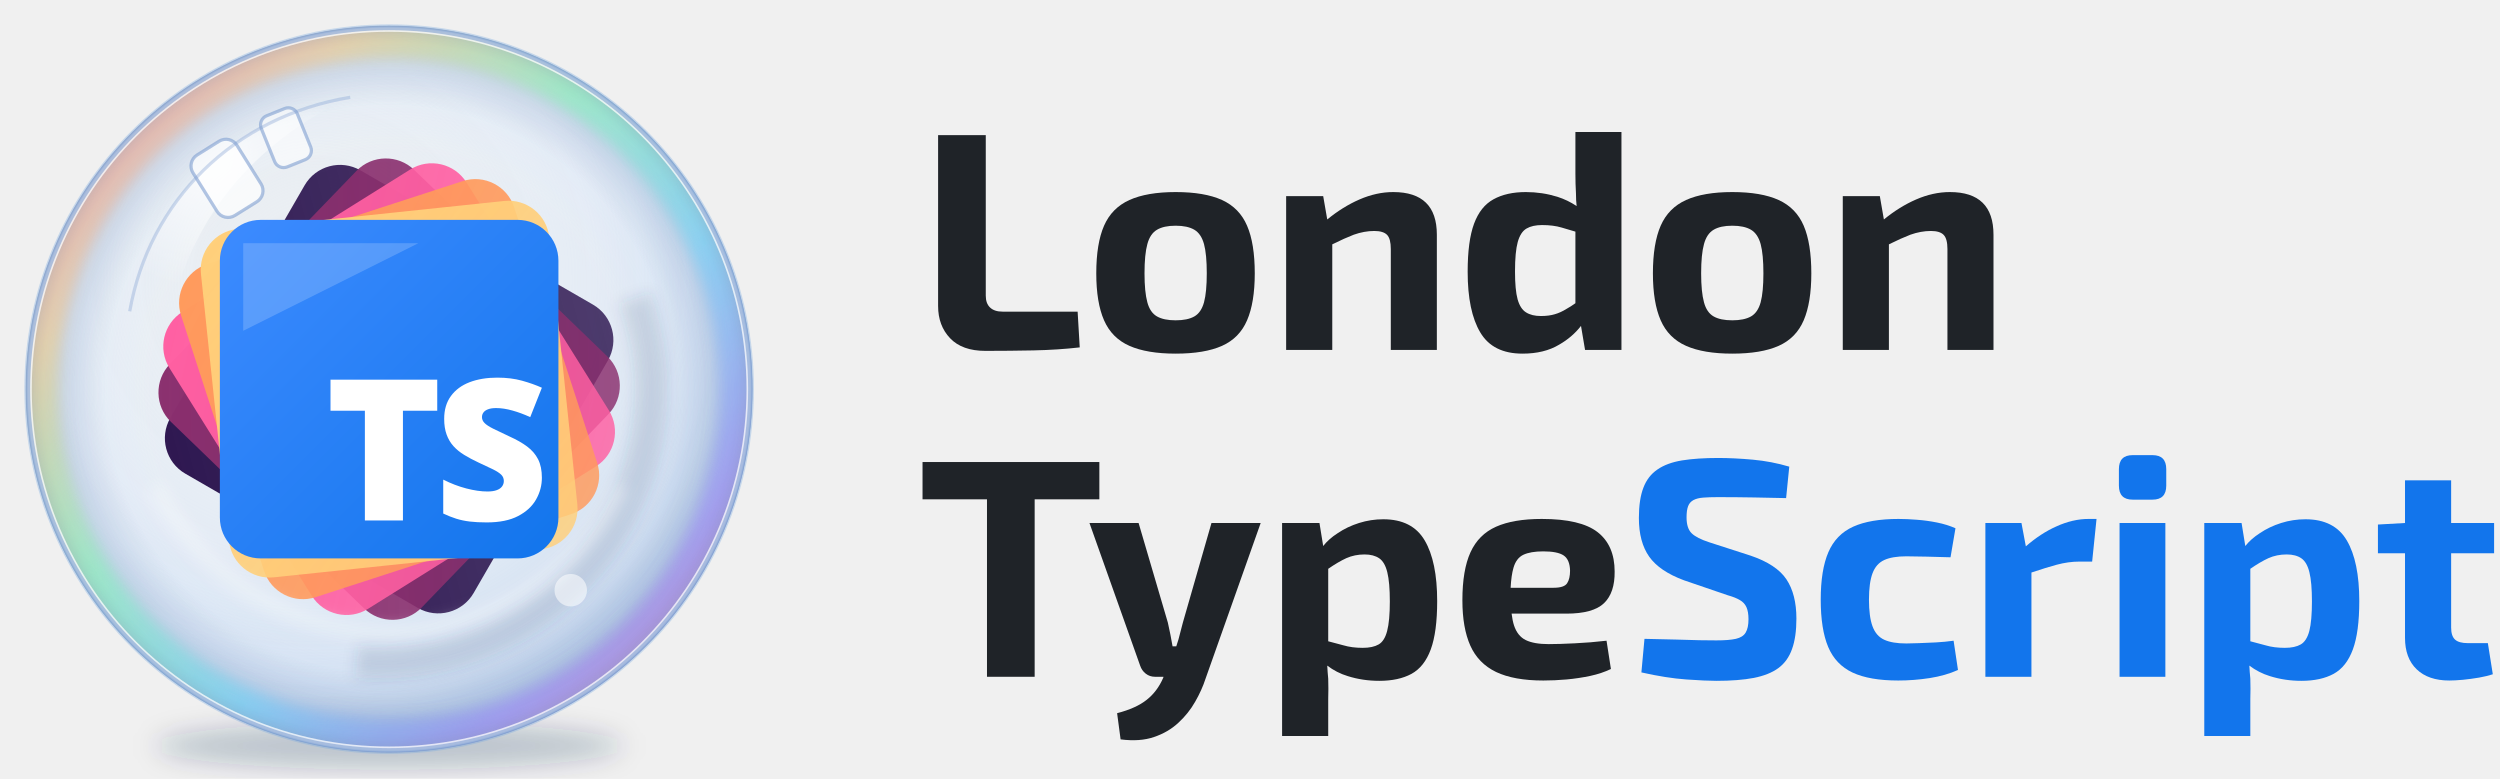
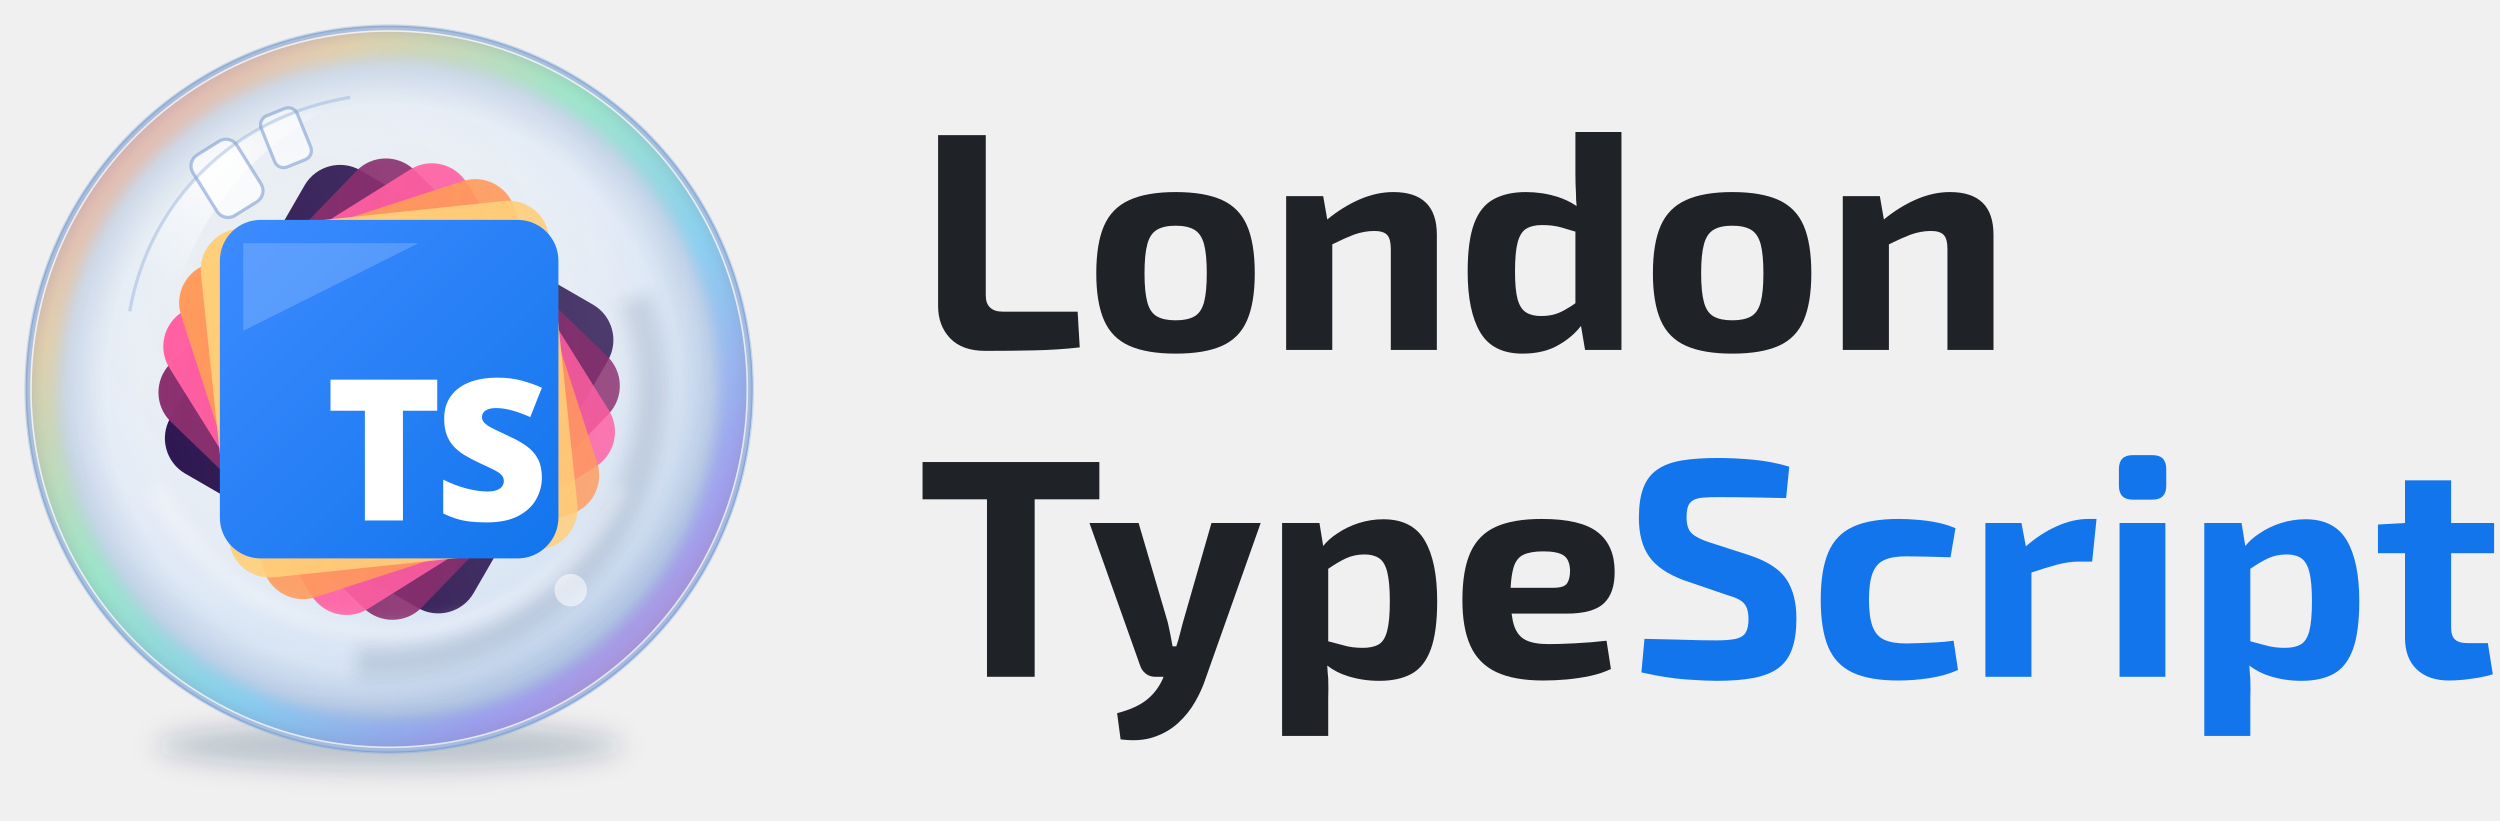
- <svg xmlns="http://www.w3.org/2000/svg" width="308.368" height="96" viewBox="0 0 308.368 96" role="img" aria-label="London TypeScript logo, light theme">
+ <svg xmlns="http://www.w3.org/2000/svg" width="308.37" height="101.2" viewBox="0 0 308.37 101.2" role="img" aria-label="London TypeScript logo, light theme">
  <g transform="translate(0 0)">
-     <svg viewBox="0 0 308.368 96" width="308.368" height="96" overflow="hidden">
-       <svg viewBox="0 0 308.37 96" role="img" aria-label="London TypeScript">
-         <g id="lts-29c57512784b8a687332eb65bd38e8e9-emblem" transform="translate(0 0) scale(0.4)">
-           <svg width="240" height="240" viewBox="0 0 240 240" role="img" aria-label="London TypeScript bubble logo, emblem only, light theme">
+     <svg viewBox="0 0 308.37 101.2" width="308.37" height="101.2" overflow="hidden">
+       <svg viewBox="0 0 308.37 101.2" role="img" aria-label="London TypeScript">
+         <g id="lts-143f463b1dd8d94ad96f0e255a405ddc-emblem" transform="translate(0 0) scale(0.4)">
+           <svg width="240" height="253" viewBox="0 0 240 253" role="img" aria-label="London TypeScript bubble logo, emblem only, light theme">
            <defs>
-               <radialGradient id="lts-29c57512784b8a687332eb65bd38e8e9-emblem-body" cx="0.5" cy="0.5" r="0.5">
+               <radialGradient id="lts-143f463b1dd8d94ad96f0e255a405ddc-emblem-body" cx="0.5" cy="0.5" r="0.5">
                <stop offset="0.62" stop-color="#ffffff" stop-opacity="0" />
                <stop offset="0.9" stop-color="#bcd8ff" stop-opacity="0.16" />
                <stop offset="1" stop-color="#ffffff" stop-opacity="0.42" />
              </radialGradient>
-               <linearGradient id="lts-29c57512784b8a687332eb65bd38e8e9-emblem-rainbow" x1="0" y1="0" x2="1" y2="1">
+               <linearGradient id="lts-143f463b1dd8d94ad96f0e255a405ddc-emblem-rainbow" x1="0" y1="0" x2="1" y2="1">
                <stop offset="0" stop-color="#ff5fa2" />
                <stop offset="0.22" stop-color="#ffcf7a" />
                <stop offset="0.42" stop-color="#7dffb0" />
                <stop offset="0.62" stop-color="#5cd6ff" />
                <stop offset="0.82" stop-color="#9a7dff" />
                <stop offset="1" stop-color="#ff5fa2" />
              </linearGradient>
-               <radialGradient id="lts-29c57512784b8a687332eb65bd38e8e9-emblem-shine" cx="0.35" cy="0.25" r="0.6">
+               <radialGradient id="lts-143f463b1dd8d94ad96f0e255a405ddc-emblem-shine" cx="0.35" cy="0.25" r="0.6">
                <stop offset="0" stop-color="#ffffff" stop-opacity="0.85" />
                <stop offset="1" stop-color="#ffffff" stop-opacity="0" />
              </radialGradient>
-               <radialGradient id="lts-29c57512784b8a687332eb65bd38e8e9-emblem-lightBody" cx="0.4" cy="0.35" r="0.65">
+               <radialGradient id="lts-143f463b1dd8d94ad96f0e255a405ddc-emblem-lightBody" cx="0.4" cy="0.35" r="0.65">
                <stop offset="0" stop-color="#ffffff" stop-opacity="0" />
                <stop offset="0.55" stop-color="#e6effc" stop-opacity="0.35" />
                <stop offset="0.85" stop-color="#c4d7f2" stop-opacity="0.55" />
                <stop offset="1" stop-color="#9db6dc" stop-opacity="0.7" />
              </radialGradient>
-               <radialGradient id="lts-29c57512784b8a687332eb65bd38e8e9-emblem-edge" cx="0.5" cy="0.5" r="0.5">
+               <radialGradient id="lts-143f463b1dd8d94ad96f0e255a405ddc-emblem-edge" cx="0.5" cy="0.5" r="0.5">
                <stop offset="0.78" stop-color="#3d5a8a" stop-opacity="0" />
                <stop offset="0.95" stop-color="#3d5a8a" stop-opacity="0.2" />
                <stop offset="1" stop-color="#2a3f66" stop-opacity="0.38" />
              </radialGradient>
-               <linearGradient id="lts-29c57512784b8a687332eb65bd38e8e9-emblem-pane0" x1="0" y1="0" x2="1" y2="1">
+               <linearGradient id="lts-143f463b1dd8d94ad96f0e255a405ddc-emblem-pane0" x1="0" y1="0" x2="1" y2="1">
                <stop offset="0" stop-color="#2d1650" />
                <stop offset="1" stop-color="#2d1650" stop-opacity="0.82" />
              </linearGradient>
-               <linearGradient id="lts-29c57512784b8a687332eb65bd38e8e9-emblem-pane1" x1="0" y1="0" x2="1" y2="1">
+               <linearGradient id="lts-143f463b1dd8d94ad96f0e255a405ddc-emblem-pane1" x1="0" y1="0" x2="1" y2="1">
                <stop offset="0" stop-color="#8a2f6e" />
                <stop offset="1" stop-color="#8a2f6e" stop-opacity="0.82" />
              </linearGradient>
-               <linearGradient id="lts-29c57512784b8a687332eb65bd38e8e9-emblem-pane2" x1="0" y1="0" x2="1" y2="1">
+               <linearGradient id="lts-143f463b1dd8d94ad96f0e255a405ddc-emblem-pane2" x1="0" y1="0" x2="1" y2="1">
                <stop offset="0" stop-color="#ff5fa2" />
                <stop offset="1" stop-color="#ff5fa2" stop-opacity="0.82" />
              </linearGradient>
-               <linearGradient id="lts-29c57512784b8a687332eb65bd38e8e9-emblem-pane3" x1="0" y1="0" x2="1" y2="1">
+               <linearGradient id="lts-143f463b1dd8d94ad96f0e255a405ddc-emblem-pane3" x1="0" y1="0" x2="1" y2="1">
                <stop offset="0" stop-color="#ff9a5c" />
                <stop offset="1" stop-color="#ff9a5c" stop-opacity="0.82" />
              </linearGradient>
-               <linearGradient id="lts-29c57512784b8a687332eb65bd38e8e9-emblem-pane4" x1="0" y1="0" x2="1" y2="1">
+               <linearGradient id="lts-143f463b1dd8d94ad96f0e255a405ddc-emblem-pane4" x1="0" y1="0" x2="1" y2="1">
                <stop offset="0" stop-color="#ffcf7a" />
                <stop offset="1" stop-color="#ffcf7a" stop-opacity="0.82" />
              </linearGradient>
-               <linearGradient id="lts-29c57512784b8a687332eb65bd38e8e9-emblem-tile" x1="0" y1="0" x2="1" y2="1">
+               <linearGradient id="lts-143f463b1dd8d94ad96f0e255a405ddc-emblem-tile" x1="0" y1="0" x2="1" y2="1">
                <stop offset="0" stop-color="#3d8bff" />
                <stop offset="1" stop-color="#1275ec" />
              </linearGradient>
-               <filter id="lts-29c57512784b8a687332eb65bd38e8e9-emblem-soft" x="-20%" y="-20%" width="140%" height="140%">
+               <filter id="lts-143f463b1dd8d94ad96f0e255a405ddc-emblem-soft" x="-20%" y="-20%" width="140%" height="140%">
                <feGaussianBlur stdDeviation="2.2" />
              </filter>
-               <filter id="lts-29c57512784b8a687332eb65bd38e8e9-emblem-blur4" x="-50%" y="-200%" width="200%" height="500%">
+               <filter id="lts-143f463b1dd8d94ad96f0e255a405ddc-emblem-blur4" x="-50%" y="-200%" width="200%" height="500%">
                <feGaussianBlur stdDeviation="4" />
              </filter>
-               <clipPath id="lts-29c57512784b8a687332eb65bd38e8e9-emblem-ball">
+               <clipPath id="lts-143f463b1dd8d94ad96f0e255a405ddc-emblem-ball">
                <circle cx="120" cy="120" r="112" />
              </clipPath>
            </defs>
            <g>
-               <ellipse cx="120" cy="230" rx="72" ry="7" fill="#1b2a4a" fill-opacity="0.22" filter="url(#lts-29c57512784b8a687332eb65bd38e8e9-emblem-blur4)" />
-               <circle cx="120" cy="120" r="112" fill="url(#lts-29c57512784b8a687332eb65bd38e8e9-emblem-lightBody)" />
+               <ellipse cx="120" cy="230" rx="72" ry="7" fill="#1b2a4a" fill-opacity="0.22" filter="url(#lts-143f463b1dd8d94ad96f0e255a405ddc-emblem-blur4)" />
+               <circle cx="120" cy="120" r="112" fill="url(#lts-143f463b1dd8d94ad96f0e255a405ddc-emblem-lightBody)" />
            </g>
            <g>
              <circle cx="120" cy="120" r="112" fill="#9cc8ff" fill-opacity="0.08" />
            </g>
            <g transform="translate(120 120) scale(0.9) translate(-120 -120)">
-               <rect x="60" y="60" width="120" height="120" rx="14" fill="url(#lts-29c57512784b8a687332eb65bd38e8e9-emblem-pane0)" transform="rotate(-60 120 120)" />
-               <rect x="60" y="60" width="120" height="120" rx="14" fill="url(#lts-29c57512784b8a687332eb65bd38e8e9-emblem-pane1)" transform="rotate(-46 120 120)" />
-               <rect x="60" y="60" width="120" height="120" rx="14" fill="url(#lts-29c57512784b8a687332eb65bd38e8e9-emblem-pane2)" transform="rotate(-32 120 120)" />
-               <rect x="60" y="60" width="120" height="120" rx="14" fill="url(#lts-29c57512784b8a687332eb65bd38e8e9-emblem-pane3)" transform="rotate(-18 120 120)" />
-               <rect x="60" y="60" width="120" height="120" rx="14" fill="url(#lts-29c57512784b8a687332eb65bd38e8e9-emblem-pane4)" transform="rotate(-6 120 120)" />
-               <rect x="62" y="62" width="116" height="116" rx="14" fill="url(#lts-29c57512784b8a687332eb65bd38e8e9-emblem-tile)" />
+               <rect x="60" y="60" width="120" height="120" rx="14" fill="url(#lts-143f463b1dd8d94ad96f0e255a405ddc-emblem-pane0)" transform="rotate(-60 120 120)" />
+               <rect x="60" y="60" width="120" height="120" rx="14" fill="url(#lts-143f463b1dd8d94ad96f0e255a405ddc-emblem-pane1)" transform="rotate(-46 120 120)" />
+               <rect x="60" y="60" width="120" height="120" rx="14" fill="url(#lts-143f463b1dd8d94ad96f0e255a405ddc-emblem-pane2)" transform="rotate(-32 120 120)" />
+               <rect x="60" y="60" width="120" height="120" rx="14" fill="url(#lts-143f463b1dd8d94ad96f0e255a405ddc-emblem-pane3)" transform="rotate(-18 120 120)" />
+               <rect x="60" y="60" width="120" height="120" rx="14" fill="url(#lts-143f463b1dd8d94ad96f0e255a405ddc-emblem-pane4)" transform="rotate(-6 120 120)" />
+               <rect x="62" y="62" width="116" height="116" rx="14" fill="url(#lts-143f463b1dd8d94ad96f0e255a405ddc-emblem-tile)" />
              <path d="M70,70 h60 l-60,30 Z" fill="#ffffff" fill-opacity="0.18" />
              <path d="M137.02 139.08L137.02 168L126.99 168L126.99 139.08L117.93 139.08L117.93 130.88L146.06 130.88L146.06 139.08L137.02 139.08M173.64 156.73L173.64 156.73Q173.64 159.75 172.12 162.45Q170.59 165.16 167.38 166.83Q164.17 168.51 159.09 168.51L159.09 168.51Q156.55 168.51 154.64 168.28Q152.72 168.05 151.07 167.53Q149.42 167.01 147.64 166.17L147.64 166.17L147.64 157.23Q150.66 158.76 153.73 159.56Q156.81 160.36 159.29 160.36L159.29 160.36Q160.79 160.36 161.75 160Q162.7 159.65 163.15 159.02Q163.61 158.4 163.61 157.59L163.61 157.59Q163.61 156.63 162.94 155.95Q162.27 155.28 160.79 154.54Q159.32 153.81 156.91 152.71L156.91 152.71Q154.85 151.75 153.19 150.73Q151.53 149.72 150.34 148.41Q149.16 147.1 148.53 145.35Q147.89 143.6 147.89 141.21L147.89 141.21Q147.89 137.63 149.66 135.21Q151.42 132.78 154.58 131.56Q157.75 130.35 161.88 130.35L161.88 130.35Q165.52 130.35 168.42 131.16Q171.33 131.97 173.64 133.01L173.64 133.01L170.57 140.76Q168.18 139.66 165.87 139.02Q163.56 138.37 161.58 138.37L161.58 138.37Q160.29 138.37 159.46 138.69Q158.63 139 158.24 139.54Q157.85 140.07 157.85 140.76L157.85 140.76Q157.85 141.62 158.52 142.3Q159.19 142.99 160.78 143.79Q162.37 144.59 165.11 145.86L165.11 145.86Q167.83 147.08 169.73 148.49Q171.63 149.9 172.64 151.86Q173.64 153.83 173.64 156.73" fill="#ffffff" transform="translate(178 178) scale(1.3) translate(-178 -178)" />
            </g>
            <g>
-               <circle cx="120" cy="120" r="112" fill="url(#lts-29c57512784b8a687332eb65bd38e8e9-emblem-body)" />
+               <circle cx="120" cy="120" r="112" fill="url(#lts-143f463b1dd8d94ad96f0e255a405ddc-emblem-body)" />
            </g>
            <g>
-               <circle cx="120" cy="120" r="112" fill="url(#lts-29c57512784b8a687332eb65bd38e8e9-emblem-edge)" />
-               <path d="M196,92 A84,84 0 0 1 110,204" fill="none" stroke="#2a3f66" stroke-opacity="0.14" stroke-width="10" filter="url(#lts-29c57512784b8a687332eb65bd38e8e9-emblem-soft)" />
+               <circle cx="120" cy="120" r="112" fill="url(#lts-143f463b1dd8d94ad96f0e255a405ddc-emblem-edge)" />
+               <path d="M196,92 A84,84 0 0 1 110,204" fill="none" stroke="#2a3f66" stroke-opacity="0.14" stroke-width="10" filter="url(#lts-143f463b1dd8d94ad96f0e255a405ddc-emblem-soft)" />
            </g>
-             <g clip-path="url(#lts-29c57512784b8a687332eb65bd38e8e9-emblem-ball)">
-               <circle cx="120" cy="120" r="107" fill="none" stroke="url(#lts-29c57512784b8a687332eb65bd38e8e9-emblem-rainbow)" stroke-opacity="0.5" stroke-width="10" filter="url(#lts-29c57512784b8a687332eb65bd38e8e9-emblem-soft)" />
-               <path d="M48,150 A80,80 0 0 0 192,150" fill="none" stroke="#ffffff" stroke-opacity="0.28" stroke-width="5" filter="url(#lts-29c57512784b8a687332eb65bd38e8e9-emblem-soft)" />
+             <g clip-path="url(#lts-143f463b1dd8d94ad96f0e255a405ddc-emblem-ball)">
+               <circle cx="120" cy="120" r="107" fill="none" stroke="url(#lts-143f463b1dd8d94ad96f0e255a405ddc-emblem-rainbow)" stroke-opacity="0.5" stroke-width="10" filter="url(#lts-143f463b1dd8d94ad96f0e255a405ddc-emblem-soft)" />
+               <path d="M48,150 A80,80 0 0 0 192,150" fill="none" stroke="#ffffff" stroke-opacity="0.28" stroke-width="5" filter="url(#lts-143f463b1dd8d94ad96f0e255a405ddc-emblem-soft)" />
            </g>
            <g>
              <circle cx="120" cy="120" r="111" fill="none" stroke="#ffffff" stroke-opacity="0.75" stroke-width="1.6" />
              <circle cx="120" cy="120" r="112" fill="none" stroke="#7aa8e0" stroke-opacity="0.35" stroke-width="1" />
            </g>
            <g>
-               <path d="M40,96 C46,62 72,36 108,30 C78,44 58,68 52,100 Z" fill="url(#lts-29c57512784b8a687332eb65bd38e8e9-emblem-shine)" />
+               <path d="M40,96 C46,62 72,36 108,30 C78,44 58,68 52,100 Z" fill="url(#lts-143f463b1dd8d94ad96f0e255a405ddc-emblem-shine)" />
            </g>
            <g>
              <rect x="62" y="44" width="16" height="22" rx="4" fill="#ffffff" fill-opacity="0.7" transform="rotate(-32 70 55)" />
              <rect x="82" y="34" width="12" height="17" rx="3" fill="#ffffff" fill-opacity="0.55" transform="rotate(-22 88 42)" />
            </g>
            <g>
              <circle cx="176" cy="182" r="5" fill="#ffffff" fill-opacity="0.55" />
            </g>
            <g fill="none" stroke="#7f9fd0" stroke-opacity="0.6" stroke-width="1">
              <circle cx="120" cy="120" r="111.4" stroke-width="1.4" />
              <rect x="62" y="44" width="16" height="22" rx="4" transform="rotate(-32 70 55)" />
              <rect x="82" y="34" width="12" height="17" rx="3" transform="rotate(-22 88 42)" />
              <path d="M40,96 C46,62 72,36 108,30" stroke-opacity="0.35" />
            </g>
          </svg>
        </g>
        <g transform="translate(113.143 7.68)">
-           <g id="lts-29c57512784b8a687332eb65bd38e8e9-wordmark">
-             <path id="lts-29c57512784b8a687332eb65bd38e8e9-glyph-0-0-L" d="M2.57 8.99L8.45 8.99L8.45 28.8Q8.45 29.76 8.99 30.26Q9.52 30.76 10.52 30.76L10.52 30.76L19.78 30.76L20.04 35.17Q17.32 35.48 14.34 35.54Q11.37 35.6 8.41 35.6L8.41 35.6Q5.53 35.6 4.05 34.04Q2.57 32.49 2.57 30.07L2.57 30.07L2.57 8.99" fill="#1f2328" />
-             <path id="lts-29c57512784b8a687332eb65bd38e8e9-glyph-0-1-o" d="M31.87 16.01L31.87 16.01Q35.44 16.01 37.59 16.99Q39.74 17.97 40.68 20.16Q41.63 22.35 41.63 26.04L41.63 26.04Q41.63 29.64 40.68 31.83Q39.74 34.02 37.59 34.98Q35.44 35.94 31.87 35.94L31.87 35.94Q28.34 35.94 26.17 34.98Q24 34.02 23.04 31.83Q22.08 29.64 22.08 26.04L22.08 26.04Q22.08 22.35 23.04 20.16Q24 17.97 26.17 16.99Q28.34 16.01 31.87 16.01M31.87 20.16L31.87 20.16Q30.41 20.16 29.57 20.66Q28.72 21.16 28.38 22.43Q28.03 23.69 28.03 26.04L28.03 26.04Q28.03 28.34 28.38 29.61Q28.72 30.87 29.57 31.35Q30.41 31.83 31.87 31.83L31.87 31.83Q33.33 31.83 34.18 31.35Q35.02 30.87 35.37 29.61Q35.71 28.34 35.71 26.04L35.71 26.04Q35.71 23.69 35.37 22.43Q35.02 21.16 34.18 20.66Q33.33 20.16 31.87 20.16" fill="#1f2328" />
-             <path id="lts-29c57512784b8a687332eb65bd38e8e9-glyph-0-2-n" d="M58.71 16.01L58.71 16.01Q64.09 16.01 64.09 21.27L64.09 21.27L64.09 35.48L58.41 35.48L58.41 23.04Q58.41 21.77 57.95 21.29Q57.48 20.81 56.37 20.81L56.37 20.81Q55.14 20.81 53.84 21.27L53.84 21.27Q52.72 21.7 51.19 22.46L51.19 22.46L51.19 35.48L45.5 35.48L45.5 16.51L50.07 16.51L50.57 19.39Q52.49 17.82 54.53 16.93L54.53 16.93Q56.64 16.01 58.71 16.01" fill="#1f2328" />
-             <path id="lts-29c57512784b8a687332eb65bd38e8e9-glyph-0-3-d" d="M75.07 16.01L75.07 16.01Q77.07 16.01 78.95 16.59L78.95 16.59Q80.26 17.01 81.33 17.74L81.33 17.74Q81.25 17.01 81.25 16.2L81.25 16.2Q81.18 15.01 81.18 13.75L81.18 13.75L81.18 8.6L86.86 8.6L86.86 35.48L82.37 35.48L81.87 32.52Q80.79 33.91 79.18 34.83L79.18 34.83Q77.34 35.94 74.65 35.94L74.65 35.94Q71 35.94 69.45 33.33Q67.89 30.72 67.89 25.84L67.89 25.84Q67.89 22.04 68.68 19.91Q69.47 17.78 71.08 16.9Q72.69 16.01 75.07 16.01M81.18 29.72L81.18 20.89Q80.26 20.62 79.49 20.39L79.49 20.39Q78.45 20.08 77.07 20.08L77.07 20.08Q75.88 20.08 75.15 20.51Q74.42 20.93 74.07 22.16Q73.73 23.39 73.73 25.8L73.73 25.8Q73.73 28.07 74.05 29.24Q74.38 30.41 75.09 30.85Q75.8 31.3 76.92 31.3L76.92 31.3Q77.91 31.3 78.64 31.08Q79.37 30.87 80.1 30.41L80.1 30.41Q80.6 30.14 81.18 29.72L81.18 29.72" fill="#1f2328" />
-             <path id="lts-29c57512784b8a687332eb65bd38e8e9-glyph-0-4-o" d="M100.53 16.01L100.53 16.01Q104.1 16.01 106.25 16.99Q108.4 17.97 109.34 20.16Q110.28 22.35 110.28 26.04L110.28 26.04Q110.28 29.64 109.34 31.83Q108.4 34.02 106.25 34.98Q104.1 35.94 100.53 35.94L100.53 35.94Q97 35.94 94.83 34.98Q92.66 34.02 91.7 31.83Q90.74 29.64 90.74 26.04L90.74 26.04Q90.74 22.35 91.7 20.16Q92.66 17.97 94.83 16.99Q97 16.01 100.53 16.01M100.53 20.16L100.53 20.16Q99.07 20.16 98.23 20.66Q97.38 21.16 97.04 22.43Q96.69 23.69 96.69 26.04L96.69 26.04Q96.69 28.34 97.04 29.61Q97.38 30.87 98.23 31.35Q99.07 31.83 100.53 31.83L100.53 31.83Q101.99 31.83 102.84 31.35Q103.68 30.87 104.03 29.61Q104.37 28.34 104.37 26.04L104.37 26.04Q104.37 23.69 104.03 22.43Q103.68 21.16 102.84 20.66Q101.99 20.16 100.53 20.16" fill="#1f2328" />
-             <path id="lts-29c57512784b8a687332eb65bd38e8e9-glyph-0-5-n" d="M127.37 16.01L127.37 16.01Q132.75 16.01 132.75 21.27L132.75 21.27L132.75 35.48L127.07 35.48L127.07 23.04Q127.07 21.77 126.6 21.29Q126.14 20.81 125.03 20.81L125.03 20.81Q123.8 20.81 122.5 21.27L122.5 21.27Q121.38 21.7 119.85 22.46L119.85 22.46L119.85 35.48L114.16 35.48L114.16 16.51L118.73 16.51L119.23 19.39Q121.15 17.82 123.19 16.93L123.19 16.93Q125.3 16.01 127.37 16.01" fill="#1f2328" />
-             <path id="lts-29c57512784b8a687332eb65bd38e8e9-glyph-1-0-T" d="M0.65 49.31L22.46 49.31L22.46 53.91L14.48 53.91L14.48 75.8L8.6 75.8L8.6 53.91L0.65 53.91L0.65 49.31" fill="#1f2328" />
-             <path id="lts-29c57512784b8a687332eb65bd38e8e9-glyph-1-1-y" d="M36.29 56.83L42.36 56.83L35.56 76.03Q35.1 77.45 34.27 78.89Q33.45 80.33 32.2 81.48Q30.95 82.64 29.2 83.23Q27.46 83.83 25.08 83.52L25.08 83.52L24.65 80.29Q27 79.68 28.3 78.64Q29.61 77.61 30.34 75.92L30.34 75.92L30.37 75.8L29.34 75.8Q28.68 75.8 28.19 75.42Q27.69 75.03 27.49 74.42L27.49 74.42L21.24 56.83L27.3 56.83L30.91 69.12L31.22 70.58Q31.37 71.31 31.49 72.04L31.49 72.04L31.95 72.04Q32.06 71.65 32.22 71.19L32.22 71.19Q32.52 70 32.76 69.12L32.76 69.12L36.29 56.83" fill="#1f2328" />
-             <path id="lts-29c57512784b8a687332eb65bd38e8e9-glyph-1-2-p" d="M57.48 56.37L57.48 56.37Q61.06 56.37 62.59 58.98Q64.13 61.59 64.13 66.47L64.13 66.47Q64.13 70.27 63.34 72.42Q62.55 74.57 60.96 75.44Q59.37 76.3 56.99 76.3L56.99 76.3Q54.95 76.3 53.11 75.72L53.11 75.72Q51.72 75.3 50.57 74.42L50.57 74.42Q50.61 75.23 50.69 76.03L50.69 76.03Q50.73 77.3 50.69 78.53L50.69 78.53L50.69 83.1L45 83.1L45 56.83L49.61 56.83L50.07 59.67Q50.76 58.79 51.84 58.1L51.84 58.1Q53.03 57.29 54.49 56.83Q55.95 56.37 57.48 56.37M50.69 62.48L50.69 62.48L50.69 71.42Q51.69 71.69 52.57 71.92L52.57 71.92Q53.61 72.23 54.95 72.23L54.95 72.23Q56.18 72.23 56.91 71.81Q57.64 71.39 57.96 70.14Q58.29 68.89 58.29 66.51L58.29 66.51Q58.29 64.17 57.98 62.92Q57.68 61.67 56.99 61.19Q56.29 60.71 55.18 60.71L55.18 60.71Q53.95 60.71 52.92 61.17L52.92 61.17Q51.92 61.63 50.69 62.48" fill="#1f2328" />
-             <path id="lts-29c57512784b8a687332eb65bd38e8e9-glyph-1-3-e" d="M77.03 56.33L77.03 56.33Q81.83 56.33 83.92 57.96Q86.02 59.6 86.02 62.82L86.02 62.82Q86.05 65.43 84.71 66.72Q83.37 68.01 80.06 68.01L80.06 68.01L73.31 68.01Q73.42 68.89 73.61 69.47L73.61 69.47Q74.04 70.77 75.05 71.27Q76.07 71.77 77.88 71.77L77.88 71.77Q79.18 71.77 81.12 71.67Q83.06 71.58 85.02 71.35L85.02 71.35L85.56 74.84Q84.44 75.38 83.02 75.69Q81.6 75.99 80.1 76.13Q78.6 76.26 77.22 76.26L77.22 76.26Q73.61 76.26 71.4 75.21Q69.2 74.15 68.22 71.96Q67.24 69.77 67.24 66.36L67.24 66.36Q67.24 62.63 68.24 60.44Q69.24 58.25 71.39 57.29Q73.54 56.33 77.03 56.33M73.19 64.82L73.19 64.82L78.49 64.82Q79.8 64.82 80.16 64.26Q80.52 63.71 80.52 62.71L80.52 62.71Q80.49 61.36 79.74 60.84Q78.99 60.33 77.22 60.33L77.22 60.33Q75.65 60.33 74.76 60.75Q73.88 61.17 73.54 62.36L73.54 62.36Q73.27 63.28 73.19 64.82" fill="#1f2328" />
-             <path id="lts-29c57512784b8a687332eb65bd38e8e9-glyph-1-4-S" d="M98.8 48.81L98.8 48.81Q100.76 48.81 103.07 49.02Q105.37 49.23 107.56 49.88L107.56 49.88L107.17 53.76Q105.48 53.72 103.22 53.68Q100.95 53.64 98.76 53.64L98.76 53.64Q97.69 53.64 96.94 53.7Q96.19 53.76 95.73 54.01Q95.27 54.26 95.08 54.76Q94.89 55.26 94.89 56.14L94.89 56.14Q94.89 57.48 95.52 58.1Q96.15 58.71 97.69 59.21L97.69 59.21L102.8 60.86Q105.98 61.94 107.21 63.78Q108.44 65.63 108.44 68.62L108.44 68.62Q108.44 70.89 107.9 72.38Q107.37 73.88 106.21 74.73Q105.06 75.57 103.18 75.94Q101.3 76.3 98.57 76.3L98.57 76.3Q97.27 76.3 94.85 76.13Q92.43 75.96 89.32 75.26L89.32 75.26L89.7 71.12Q91.97 71.16 93.64 71.21Q95.31 71.27 96.5 71.29Q97.69 71.31 98.57 71.31L98.57 71.31Q100.11 71.31 100.97 71.12Q101.84 70.92 102.18 70.35Q102.53 69.77 102.53 68.7L102.53 68.7Q102.53 67.78 102.28 67.22Q102.03 66.66 101.47 66.34Q100.92 66.01 99.96 65.74L99.96 65.74L94.58 63.9Q91.55 62.78 90.28 60.98Q89.01 59.17 89.01 56.22L89.01 56.22Q89.01 53.91 89.57 52.47Q90.12 51.03 91.3 50.23Q92.47 49.42 94.33 49.11Q96.19 48.81 98.8 48.81" fill="#1275ec" />
-             <path id="lts-29c57512784b8a687332eb65bd38e8e9-glyph-1-5-c" d="M121.04 56.33L121.04 56.33Q122.07 56.33 123.3 56.43Q124.53 56.52 125.78 56.77Q127.03 57.02 128.06 57.48L128.06 57.48L127.45 61.06Q125.91 61.02 124.51 60.98Q123.11 60.94 122 60.94L122 60.94Q120.27 60.94 119.27 61.4Q118.27 61.86 117.83 63.03Q117.39 64.2 117.39 66.28L117.39 66.28Q117.39 68.39 117.83 69.58Q118.27 70.77 119.27 71.23Q120.27 71.69 122 71.69L122 71.69Q122.61 71.69 123.57 71.65Q124.53 71.62 125.64 71.56Q126.76 71.5 127.83 71.35L127.83 71.35L128.37 74.96Q126.84 75.65 124.88 75.96Q122.92 76.26 121 76.26L121 76.26Q117.47 76.26 115.37 75.28Q113.28 74.3 112.36 72.12Q111.44 69.93 111.44 66.28L111.44 66.28Q111.44 62.63 112.38 60.44Q113.32 58.25 115.43 57.29Q117.54 56.33 121.04 56.33" fill="#1275ec" />
-             <path id="lts-29c57512784b8a687332eb65bd38e8e9-glyph-1-6-r" d="M131.75 56.83L136.2 56.83L136.74 59.71Q138.59 58.1 140.51 57.25L140.51 57.25Q142.54 56.33 144.46 56.33L144.46 56.33L145.46 56.33L144.92 61.59L143.35 61.59Q142 61.59 140.54 61.98L140.54 61.98Q139.28 62.32 137.43 62.94L137.43 62.94L137.43 75.8L131.75 75.8L131.75 56.83" fill="#1275ec" />
-             <path id="lts-29c57512784b8a687332eb65bd38e8e9-glyph-1-7-i" d="M148.3 56.83L153.95 56.83L153.95 75.8L148.3 75.8L148.3 56.83M149.91 48.46L152.37 48.46Q154.06 48.46 154.06 50.19L154.06 50.19L154.06 52.22Q154.06 53.95 152.37 53.95L152.37 53.95L149.91 53.95Q148.22 53.95 148.22 52.22L148.22 52.22L148.22 50.19Q148.22 48.46 149.91 48.46L149.91 48.46" fill="#1275ec" />
-             <path id="lts-29c57512784b8a687332eb65bd38e8e9-glyph-1-8-p" d="M171.23 56.37L171.23 56.37Q174.8 56.37 176.33 58.98Q177.87 61.59 177.87 66.47L177.87 66.47Q177.87 70.27 177.08 72.42Q176.29 74.57 174.7 75.44Q173.11 76.3 170.73 76.3L170.73 76.3Q168.69 76.3 166.85 75.72L166.85 75.72Q165.47 75.3 164.31 74.42L164.31 74.42Q164.35 75.23 164.43 76.03L164.43 76.03Q164.47 77.3 164.43 78.53L164.43 78.53L164.43 83.1L158.75 83.1L158.75 56.83L163.35 56.83L163.81 59.67Q164.51 58.79 165.58 58.1L165.58 58.1Q166.77 57.29 168.23 56.83Q169.69 56.37 171.23 56.37M164.43 62.48L164.43 62.48L164.43 71.42Q165.43 71.69 166.31 71.92L166.31 71.92Q167.35 72.23 168.69 72.23L168.69 72.23Q169.92 72.23 170.65 71.81Q171.38 71.39 171.71 70.14Q172.03 68.89 172.03 66.51L172.03 66.51Q172.03 64.17 171.72 62.92Q171.42 61.67 170.73 61.19Q170.04 60.71 168.92 60.71L168.92 60.71Q167.69 60.71 166.66 61.17L166.66 61.17Q165.66 61.63 164.43 62.48" fill="#1275ec" />
-             <path id="lts-29c57512784b8a687332eb65bd38e8e9-glyph-1-9-t" d="M183.51 51.57L189.2 51.57L189.2 56.83L194.5 56.83L194.5 60.56L189.2 60.56L189.2 69.73Q189.2 70.77 189.68 71.21Q190.16 71.65 191.27 71.65L191.27 71.65L193.73 71.65L194.34 75.49Q193.65 75.72 192.65 75.9Q191.65 76.07 190.66 76.17Q189.66 76.26 188.97 76.26L188.97 76.26Q186.39 76.26 184.95 74.88Q183.51 73.5 183.51 71L183.51 71L183.51 60.56L180.17 60.56L180.17 57.02L183.51 56.83L183.51 51.57" fill="#1275ec" />
+           <g id="lts-143f463b1dd8d94ad96f0e255a405ddc-wordmark">
+             <path id="lts-143f463b1dd8d94ad96f0e255a405ddc-glyph-0-0-L" d="M2.57 8.99L8.45 8.99L8.45 28.8Q8.45 29.76 8.99 30.26Q9.52 30.76 10.52 30.76L10.52 30.76L19.78 30.76L20.04 35.17Q17.32 35.48 14.34 35.54Q11.37 35.6 8.41 35.6L8.41 35.6Q5.53 35.6 4.05 34.04Q2.57 32.49 2.57 30.07L2.57 30.07L2.57 8.99" fill="#1f2328" />
+             <path id="lts-143f463b1dd8d94ad96f0e255a405ddc-glyph-0-1-o" d="M31.87 16.01L31.87 16.01Q35.44 16.01 37.59 16.99Q39.74 17.97 40.68 20.16Q41.63 22.35 41.63 26.04L41.63 26.04Q41.63 29.64 40.68 31.83Q39.74 34.02 37.59 34.98Q35.44 35.94 31.87 35.94L31.87 35.94Q28.34 35.94 26.17 34.98Q24 34.02 23.04 31.83Q22.08 29.64 22.08 26.04L22.08 26.04Q22.08 22.35 23.04 20.16Q24 17.97 26.17 16.99Q28.34 16.01 31.87 16.01M31.87 20.16L31.87 20.16Q30.41 20.16 29.57 20.66Q28.72 21.16 28.38 22.43Q28.03 23.69 28.03 26.04L28.03 26.04Q28.03 28.34 28.38 29.61Q28.72 30.87 29.57 31.35Q30.41 31.83 31.87 31.83L31.87 31.83Q33.33 31.83 34.18 31.35Q35.02 30.87 35.37 29.61Q35.71 28.34 35.71 26.04L35.71 26.04Q35.71 23.69 35.37 22.43Q35.02 21.16 34.18 20.66Q33.33 20.16 31.87 20.16" fill="#1f2328" />
+             <path id="lts-143f463b1dd8d94ad96f0e255a405ddc-glyph-0-2-n" d="M58.71 16.01L58.71 16.01Q64.09 16.01 64.09 21.27L64.09 21.27L64.09 35.48L58.41 35.48L58.41 23.04Q58.41 21.77 57.95 21.29Q57.48 20.81 56.37 20.81L56.37 20.81Q55.14 20.81 53.84 21.27L53.84 21.27Q52.72 21.7 51.19 22.46L51.19 22.46L51.19 35.48L45.5 35.48L45.5 16.51L50.07 16.51L50.57 19.39Q52.49 17.82 54.53 16.93L54.53 16.93Q56.64 16.01 58.71 16.01" fill="#1f2328" />
+             <path id="lts-143f463b1dd8d94ad96f0e255a405ddc-glyph-0-3-d" d="M75.07 16.01L75.07 16.01Q77.07 16.01 78.95 16.59L78.95 16.59Q80.26 17.01 81.33 17.74L81.33 17.74Q81.25 17.01 81.25 16.2L81.25 16.2Q81.18 15.01 81.18 13.75L81.18 13.75L81.18 8.6L86.86 8.6L86.86 35.48L82.37 35.48L81.87 32.52Q80.79 33.91 79.18 34.83L79.18 34.83Q77.34 35.94 74.65 35.94L74.65 35.94Q71 35.94 69.45 33.33Q67.89 30.72 67.89 25.84L67.89 25.84Q67.89 22.04 68.68 19.91Q69.47 17.78 71.08 16.9Q72.69 16.01 75.07 16.01M81.18 29.72L81.18 20.89Q80.26 20.62 79.49 20.39L79.49 20.39Q78.45 20.08 77.07 20.08L77.07 20.08Q75.88 20.08 75.15 20.51Q74.42 20.93 74.07 22.16Q73.73 23.39 73.73 25.8L73.73 25.8Q73.73 28.07 74.05 29.24Q74.38 30.41 75.09 30.85Q75.8 31.3 76.92 31.3L76.92 31.3Q77.91 31.3 78.64 31.08Q79.37 30.87 80.1 30.41L80.1 30.41Q80.6 30.14 81.18 29.72L81.18 29.72" fill="#1f2328" />
+             <path id="lts-143f463b1dd8d94ad96f0e255a405ddc-glyph-0-4-o" d="M100.53 16.01L100.53 16.01Q104.1 16.01 106.25 16.99Q108.4 17.97 109.34 20.16Q110.28 22.35 110.28 26.04L110.28 26.04Q110.28 29.64 109.34 31.83Q108.4 34.02 106.25 34.98Q104.1 35.94 100.53 35.94L100.53 35.94Q97 35.94 94.83 34.98Q92.66 34.02 91.7 31.83Q90.74 29.64 90.74 26.04L90.74 26.04Q90.74 22.35 91.7 20.16Q92.66 17.97 94.83 16.99Q97 16.01 100.53 16.01M100.53 20.16L100.53 20.16Q99.07 20.16 98.23 20.66Q97.38 21.16 97.04 22.43Q96.69 23.69 96.69 26.04L96.69 26.04Q96.69 28.34 97.04 29.61Q97.38 30.87 98.23 31.35Q99.07 31.83 100.53 31.83L100.53 31.83Q101.99 31.83 102.84 31.35Q103.68 30.87 104.03 29.61Q104.37 28.34 104.37 26.04L104.37 26.04Q104.37 23.69 104.03 22.43Q103.68 21.16 102.84 20.66Q101.99 20.16 100.53 20.16" fill="#1f2328" />
+             <path id="lts-143f463b1dd8d94ad96f0e255a405ddc-glyph-0-5-n" d="M127.37 16.01L127.37 16.01Q132.75 16.01 132.75 21.27L132.75 21.27L132.75 35.48L127.07 35.48L127.07 23.04Q127.07 21.77 126.6 21.29Q126.14 20.81 125.03 20.81L125.03 20.81Q123.8 20.81 122.5 21.27L122.5 21.27Q121.38 21.7 119.85 22.46L119.85 22.46L119.85 35.48L114.16 35.48L114.16 16.51L118.73 16.51L119.23 19.39Q121.15 17.82 123.19 16.93L123.19 16.93Q125.3 16.01 127.37 16.01" fill="#1f2328" />
+             <path id="lts-143f463b1dd8d94ad96f0e255a405ddc-glyph-1-0-T" d="M0.65 49.31L22.46 49.31L22.46 53.91L14.48 53.91L14.48 75.8L8.6 75.8L8.6 53.91L0.65 53.91L0.65 49.31" fill="#1f2328" />
+             <path id="lts-143f463b1dd8d94ad96f0e255a405ddc-glyph-1-1-y" d="M36.29 56.83L42.36 56.83L35.56 76.03Q35.1 77.45 34.27 78.89Q33.45 80.33 32.2 81.48Q30.95 82.64 29.2 83.23Q27.46 83.83 25.08 83.52L25.08 83.52L24.65 80.29Q27 79.68 28.3 78.64Q29.61 77.61 30.34 75.92L30.34 75.92L30.37 75.8L29.34 75.8Q28.68 75.8 28.19 75.42Q27.69 75.03 27.49 74.42L27.49 74.42L21.24 56.83L27.3 56.83L30.91 69.12L31.22 70.58Q31.37 71.31 31.49 72.04L31.49 72.04L31.95 72.04Q32.06 71.65 32.22 71.19L32.22 71.19Q32.52 70 32.76 69.12L32.76 69.12L36.29 56.83" fill="#1f2328" />
+             <path id="lts-143f463b1dd8d94ad96f0e255a405ddc-glyph-1-2-p" d="M57.48 56.37L57.48 56.37Q61.06 56.37 62.59 58.98Q64.13 61.59 64.13 66.47L64.13 66.47Q64.13 70.27 63.34 72.42Q62.55 74.57 60.96 75.44Q59.37 76.3 56.99 76.3L56.99 76.3Q54.95 76.3 53.11 75.72L53.11 75.72Q51.72 75.3 50.57 74.42L50.57 74.42Q50.61 75.23 50.69 76.03L50.69 76.03Q50.73 77.3 50.69 78.53L50.69 78.53L50.69 83.1L45 83.1L45 56.83L49.61 56.83L50.07 59.67Q50.76 58.79 51.84 58.1L51.84 58.1Q53.03 57.29 54.49 56.83Q55.95 56.37 57.48 56.37M50.69 62.48L50.69 62.48L50.69 71.42Q51.69 71.69 52.57 71.92L52.57 71.92Q53.61 72.23 54.95 72.23L54.95 72.23Q56.18 72.23 56.91 71.81Q57.64 71.39 57.96 70.14Q58.29 68.89 58.29 66.51L58.29 66.51Q58.29 64.17 57.98 62.92Q57.68 61.67 56.99 61.19Q56.29 60.71 55.18 60.71L55.18 60.71Q53.95 60.71 52.92 61.17L52.92 61.17Q51.92 61.63 50.69 62.48" fill="#1f2328" />
+             <path id="lts-143f463b1dd8d94ad96f0e255a405ddc-glyph-1-3-e" d="M77.03 56.33L77.03 56.33Q81.83 56.33 83.92 57.96Q86.02 59.6 86.02 62.82L86.02 62.82Q86.05 65.43 84.71 66.72Q83.37 68.01 80.06 68.01L80.06 68.01L73.31 68.01Q73.42 68.89 73.61 69.47L73.61 69.47Q74.04 70.77 75.05 71.27Q76.07 71.77 77.88 71.77L77.88 71.77Q79.18 71.77 81.12 71.67Q83.06 71.58 85.02 71.35L85.02 71.35L85.56 74.84Q84.44 75.38 83.02 75.69Q81.6 75.99 80.1 76.13Q78.6 76.26 77.22 76.26L77.22 76.26Q73.61 76.26 71.4 75.21Q69.2 74.15 68.22 71.96Q67.24 69.77 67.24 66.36L67.24 66.36Q67.24 62.63 68.24 60.44Q69.24 58.25 71.39 57.29Q73.54 56.33 77.03 56.33M73.19 64.82L73.19 64.82L78.49 64.82Q79.8 64.82 80.16 64.26Q80.52 63.71 80.52 62.71L80.52 62.71Q80.49 61.36 79.74 60.84Q78.99 60.33 77.22 60.33L77.22 60.33Q75.65 60.33 74.76 60.75Q73.88 61.17 73.54 62.36L73.54 62.36Q73.27 63.28 73.19 64.82" fill="#1f2328" />
+             <path id="lts-143f463b1dd8d94ad96f0e255a405ddc-glyph-1-4-S" d="M98.8 48.81L98.8 48.81Q100.76 48.81 103.07 49.02Q105.37 49.23 107.56 49.88L107.56 49.88L107.17 53.76Q105.48 53.72 103.22 53.68Q100.95 53.64 98.76 53.64L98.76 53.64Q97.69 53.64 96.94 53.7Q96.19 53.76 95.73 54.01Q95.27 54.26 95.08 54.76Q94.89 55.26 94.89 56.14L94.89 56.14Q94.89 57.48 95.52 58.1Q96.15 58.71 97.69 59.21L97.69 59.21L102.8 60.86Q105.98 61.94 107.21 63.78Q108.44 65.63 108.44 68.62L108.44 68.62Q108.44 70.89 107.9 72.38Q107.37 73.88 106.21 74.73Q105.06 75.57 103.18 75.94Q101.3 76.3 98.57 76.3L98.57 76.3Q97.27 76.3 94.85 76.13Q92.43 75.96 89.32 75.26L89.32 75.26L89.7 71.12Q91.97 71.16 93.64 71.21Q95.31 71.27 96.5 71.29Q97.69 71.31 98.57 71.31L98.57 71.31Q100.11 71.31 100.97 71.12Q101.84 70.92 102.18 70.35Q102.53 69.77 102.53 68.7L102.53 68.7Q102.53 67.78 102.28 67.22Q102.03 66.66 101.47 66.34Q100.92 66.01 99.96 65.74L99.96 65.74L94.58 63.9Q91.55 62.78 90.28 60.98Q89.01 59.17 89.01 56.22L89.01 56.22Q89.01 53.91 89.57 52.47Q90.12 51.03 91.3 50.23Q92.47 49.42 94.33 49.11Q96.19 48.81 98.8 48.81" fill="#1275ec" />
+             <path id="lts-143f463b1dd8d94ad96f0e255a405ddc-glyph-1-5-c" d="M121.04 56.33L121.04 56.33Q122.07 56.33 123.3 56.43Q124.53 56.52 125.78 56.77Q127.03 57.02 128.06 57.48L128.06 57.48L127.45 61.06Q125.91 61.02 124.51 60.98Q123.11 60.94 122 60.94L122 60.94Q120.27 60.94 119.27 61.4Q118.27 61.86 117.83 63.03Q117.39 64.2 117.39 66.28L117.39 66.28Q117.39 68.39 117.83 69.58Q118.27 70.77 119.27 71.23Q120.27 71.69 122 71.69L122 71.69Q122.61 71.69 123.57 71.65Q124.53 71.62 125.64 71.56Q126.76 71.5 127.83 71.35L127.83 71.35L128.37 74.96Q126.84 75.65 124.88 75.96Q122.92 76.26 121 76.26L121 76.26Q117.47 76.26 115.37 75.28Q113.28 74.3 112.36 72.12Q111.44 69.93 111.44 66.28L111.44 66.28Q111.44 62.63 112.38 60.44Q113.32 58.25 115.43 57.29Q117.54 56.33 121.04 56.33" fill="#1275ec" />
+             <path id="lts-143f463b1dd8d94ad96f0e255a405ddc-glyph-1-6-r" d="M131.75 56.83L136.2 56.83L136.74 59.71Q138.59 58.1 140.51 57.25L140.51 57.25Q142.54 56.33 144.46 56.33L144.46 56.33L145.46 56.33L144.92 61.59L143.35 61.59Q142 61.59 140.54 61.98L140.54 61.98Q139.28 62.32 137.43 62.94L137.43 62.94L137.43 75.8L131.75 75.8L131.75 56.83" fill="#1275ec" />
+             <path id="lts-143f463b1dd8d94ad96f0e255a405ddc-glyph-1-7-i" d="M148.3 56.83L153.95 56.83L153.95 75.8L148.3 75.8L148.3 56.83M149.91 48.46L152.37 48.46Q154.06 48.46 154.06 50.19L154.06 50.19L154.06 52.22Q154.06 53.95 152.37 53.95L152.37 53.95L149.91 53.95Q148.22 53.95 148.22 52.22L148.22 52.22L148.22 50.19Q148.22 48.46 149.91 48.46L149.91 48.46" fill="#1275ec" />
+             <path id="lts-143f463b1dd8d94ad96f0e255a405ddc-glyph-1-8-p" d="M171.23 56.37L171.23 56.37Q174.8 56.37 176.33 58.98Q177.87 61.59 177.87 66.47L177.87 66.47Q177.87 70.27 177.08 72.42Q176.29 74.57 174.7 75.44Q173.11 76.3 170.73 76.3L170.73 76.3Q168.69 76.3 166.85 75.72L166.85 75.72Q165.47 75.3 164.31 74.42L164.31 74.42Q164.35 75.23 164.43 76.03L164.43 76.03Q164.47 77.3 164.43 78.53L164.43 78.53L164.43 83.1L158.75 83.1L158.75 56.83L163.35 56.83L163.81 59.67Q164.51 58.79 165.58 58.1L165.58 58.1Q166.77 57.29 168.23 56.83Q169.69 56.37 171.23 56.37M164.43 62.48L164.43 62.48L164.43 71.42Q165.43 71.69 166.31 71.92L166.31 71.92Q167.35 72.23 168.69 72.23L168.69 72.23Q169.92 72.23 170.65 71.81Q171.38 71.39 171.71 70.14Q172.03 68.89 172.03 66.51L172.03 66.51Q172.03 64.17 171.72 62.92Q171.42 61.67 170.73 61.19Q170.04 60.71 168.92 60.71L168.92 60.71Q167.69 60.71 166.66 61.17L166.66 61.17Q165.66 61.63 164.43 62.48" fill="#1275ec" />
+             <path id="lts-143f463b1dd8d94ad96f0e255a405ddc-glyph-1-9-t" d="M183.51 51.57L189.2 51.57L189.2 56.83L194.5 56.83L194.5 60.56L189.2 60.56L189.2 69.73Q189.2 70.77 189.68 71.21Q190.16 71.65 191.27 71.65L191.27 71.65L193.73 71.65L194.34 75.49Q193.65 75.72 192.65 75.9Q191.65 76.07 190.66 76.17Q189.66 76.26 188.97 76.26L188.97 76.26Q186.39 76.26 184.95 74.88Q183.51 73.5 183.51 71L183.51 71L183.51 60.56L180.17 60.56L180.17 57.02L183.51 56.83L183.51 51.57" fill="#1275ec" />
          </g>
        </g>
      </svg>
    </svg>
  </g>
</svg>
